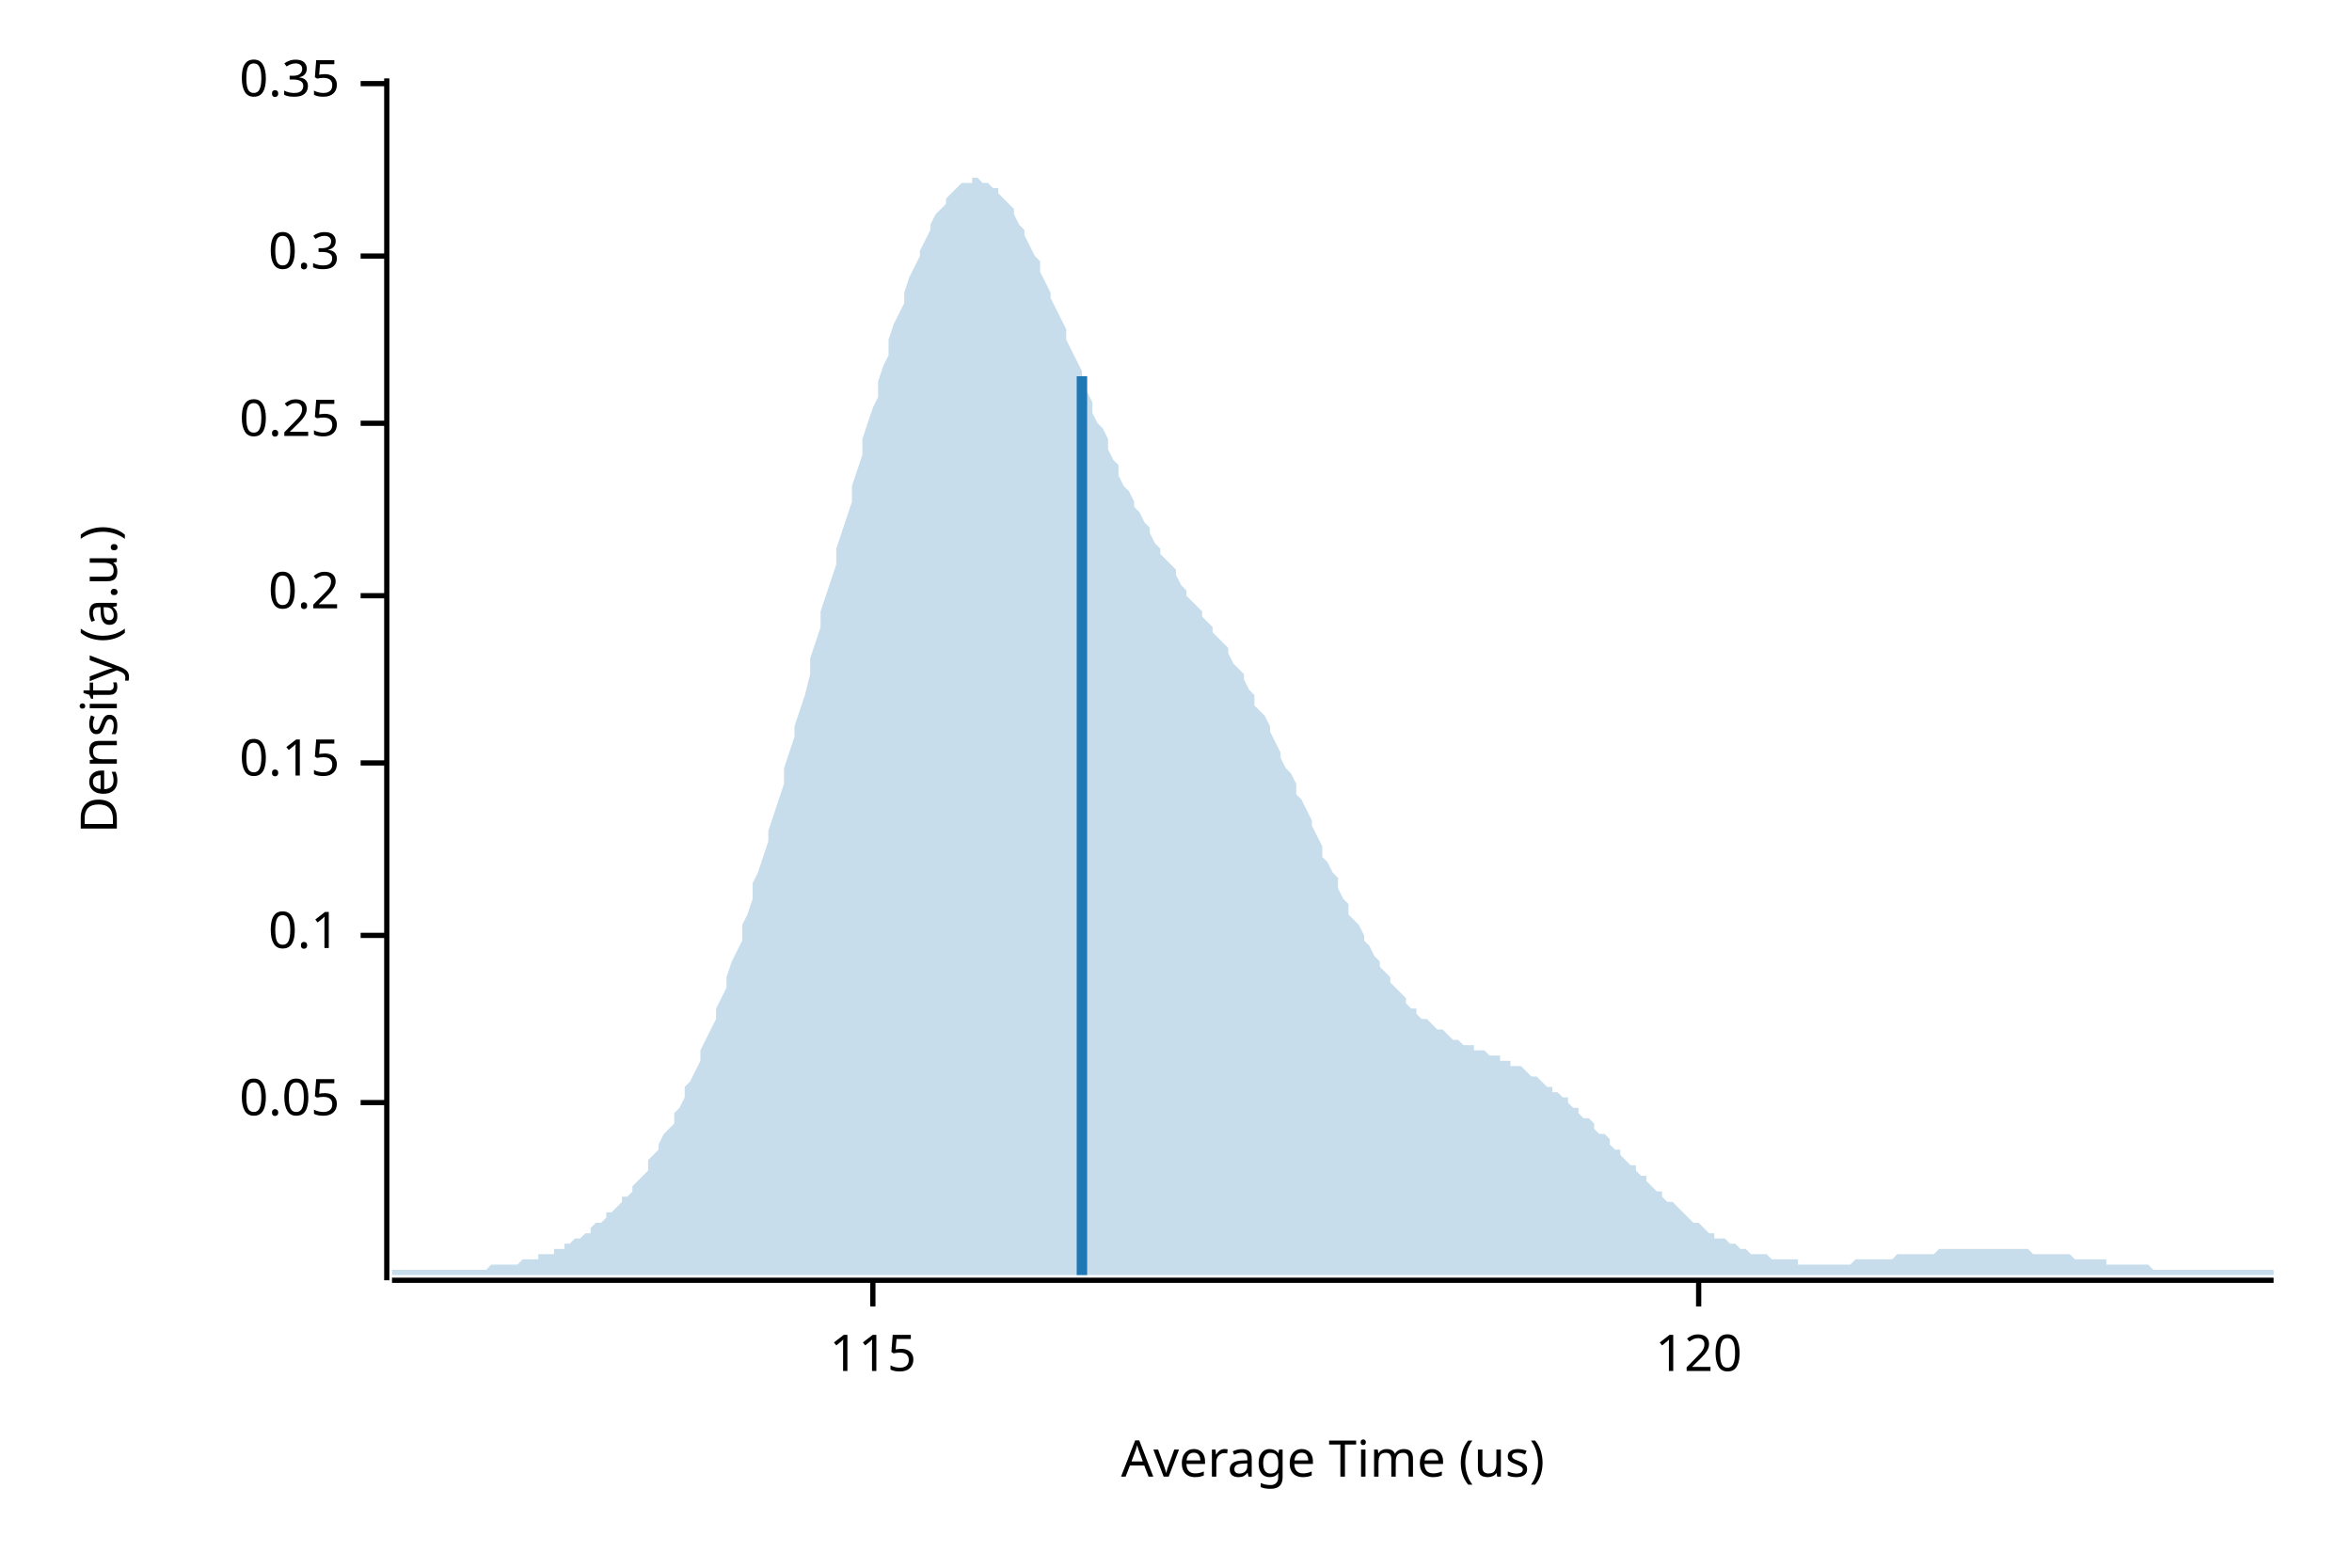
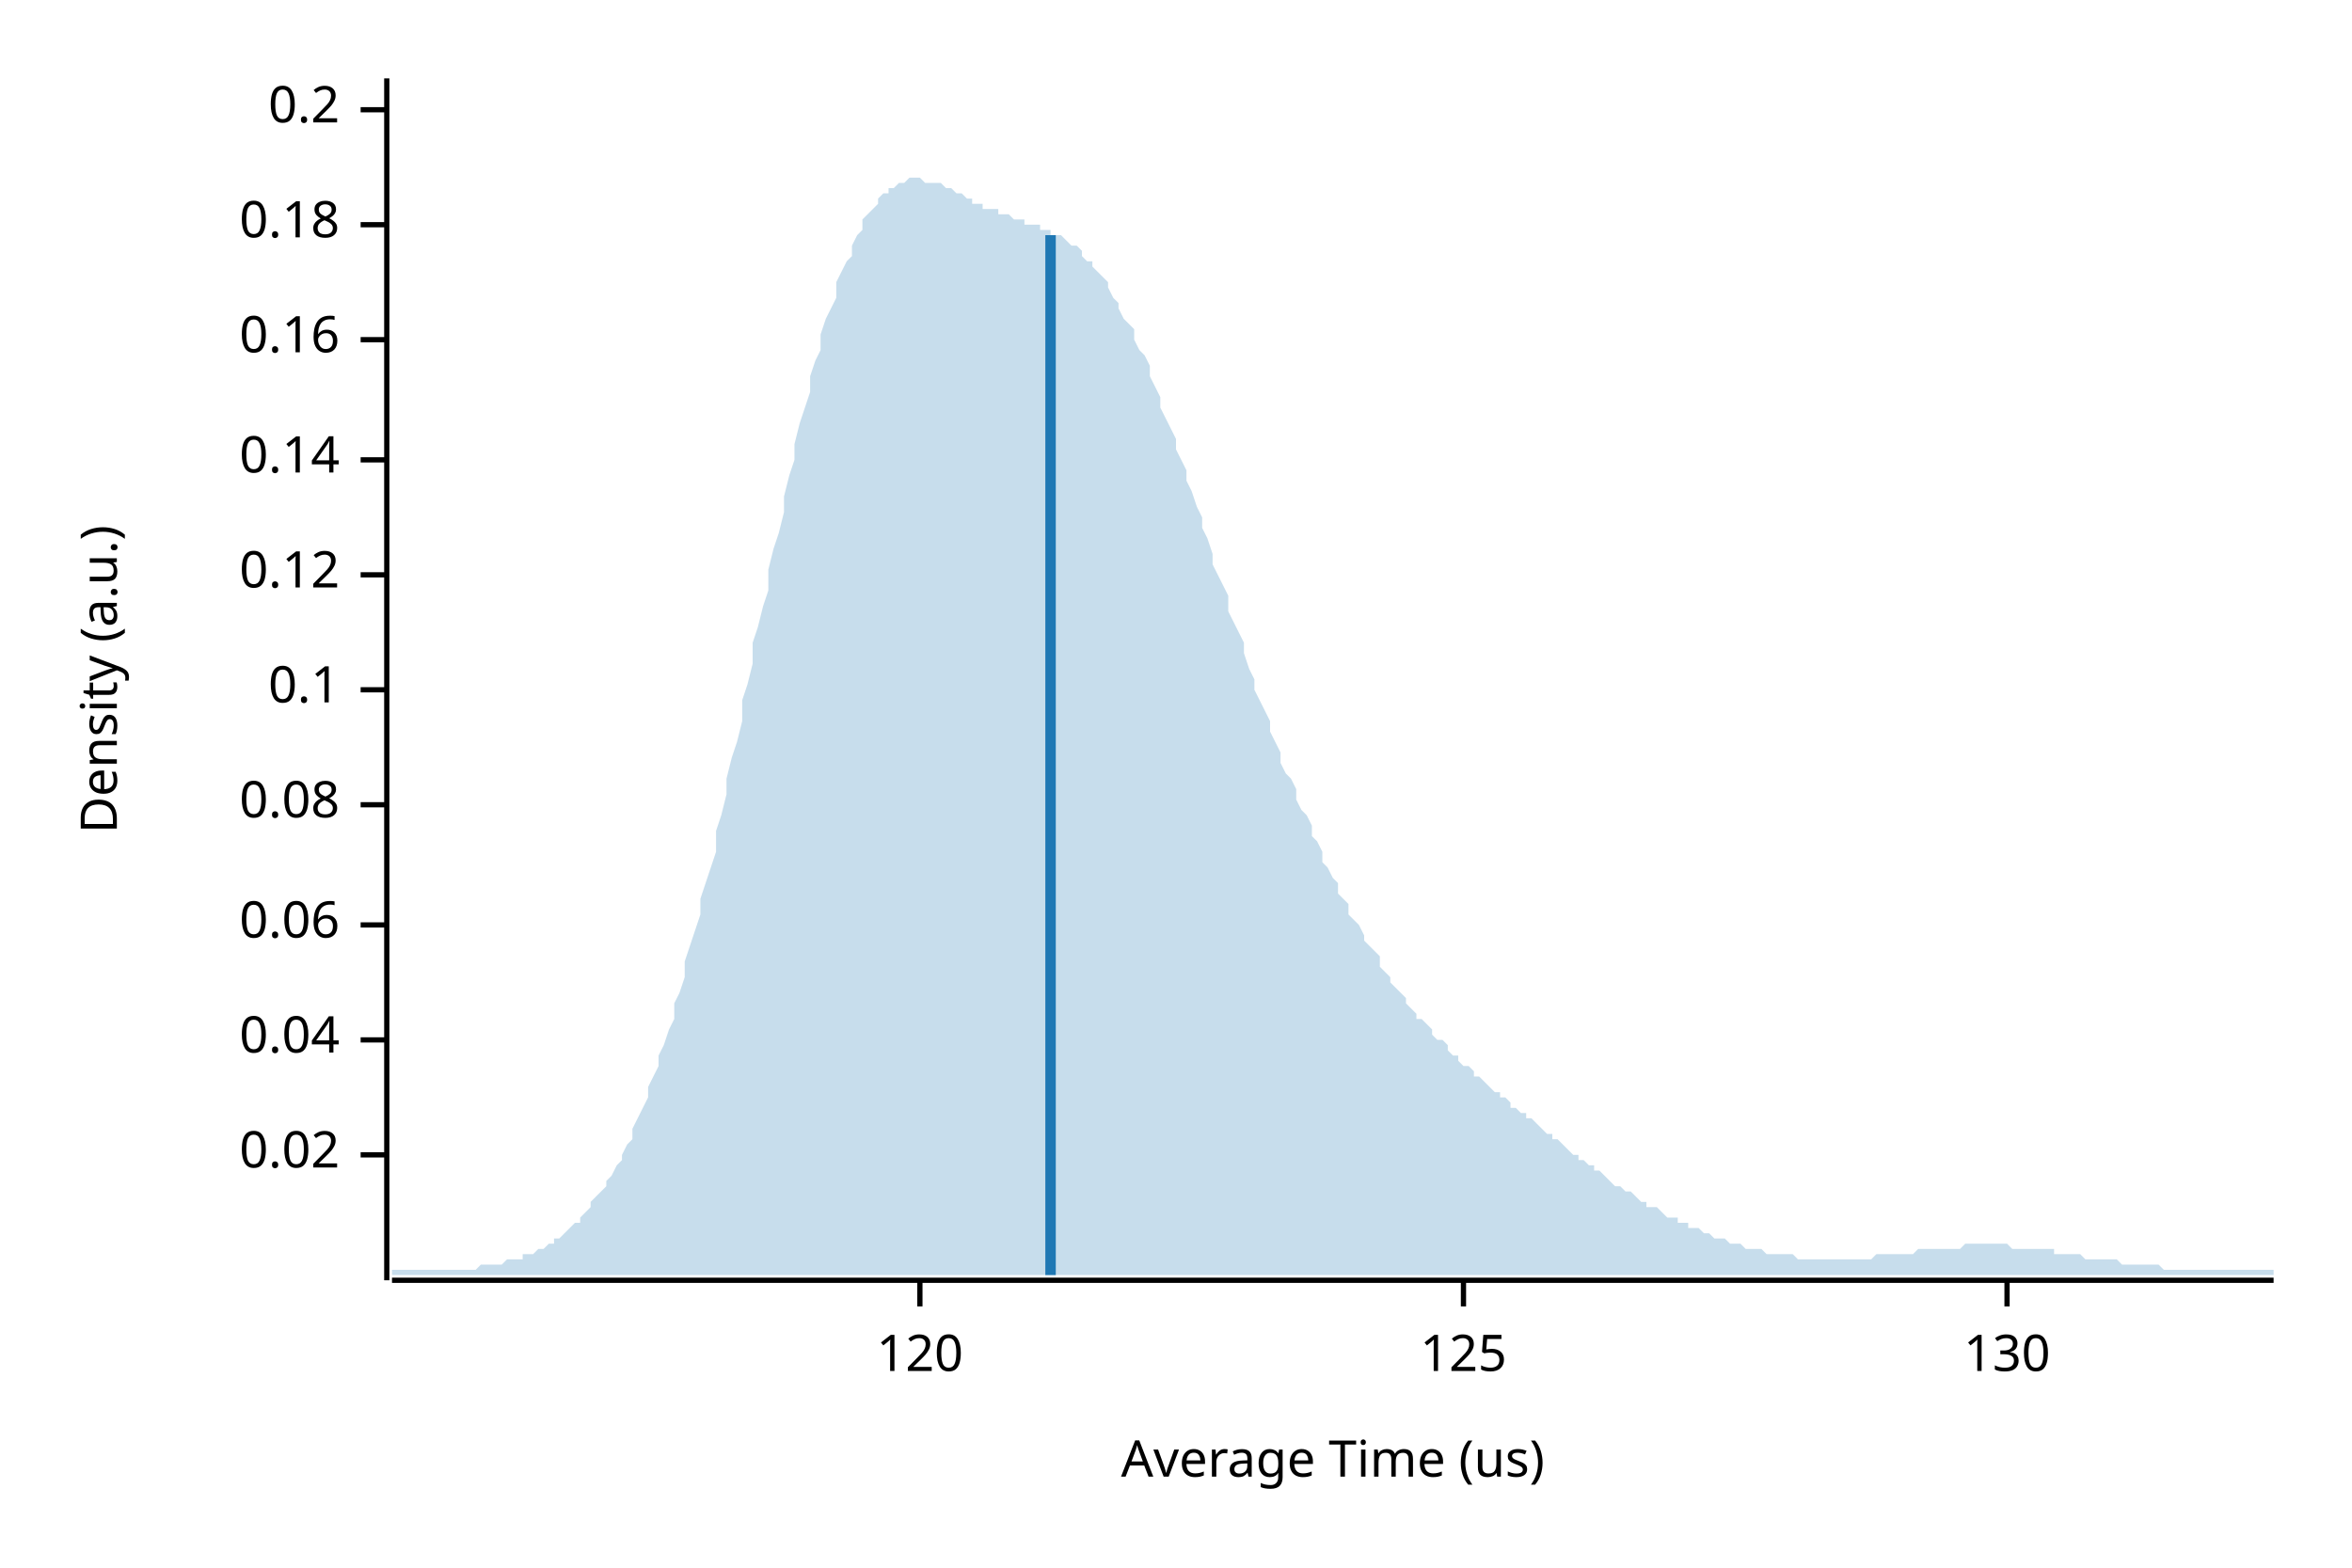
<svg xmlns="http://www.w3.org/2000/svg" width="450" height="300" viewBox="0 0 450 300">
  <text x="15" y="130" dy="0.76em" text-anchor="middle" font-family="sans-serif" font-size="9.677" opacity="1" fill="#000000" transform="rotate(270, 15, 130)">
Density (a.u.)
</text>
  <text x="255" y="285" dy="-0.5ex" text-anchor="middle" font-family="sans-serif" font-size="9.677" opacity="1" fill="#000000">
Average Time (us)
</text>
  <polyline fill="none" opacity="1" stroke="#000000" stroke-width="1" points="74,15 74,245 " />
-   <text x="65" y="211" dy="0.5ex" text-anchor="end" font-family="sans-serif" font-size="9.677" opacity="1" fill="#000000">
- 0.05
+   <text x="65" y="221" dy="0.5ex" text-anchor="end" font-family="sans-serif" font-size="9.677" opacity="1" fill="#000000">
+ 0.02
</text>
-   <polyline fill="none" opacity="1" stroke="#000000" stroke-width="1" points="69,211 74,211 " />
-   <text x="65" y="179" dy="0.5ex" text-anchor="end" font-family="sans-serif" font-size="9.677" opacity="1" fill="#000000">
+   <polyline fill="none" opacity="1" stroke="#000000" stroke-width="1" points="69,221 74,221 " />
+   <text x="65" y="199" dy="0.5ex" text-anchor="end" font-family="sans-serif" font-size="9.677" opacity="1" fill="#000000">
+ 0.04
+ </text>
+   <polyline fill="none" opacity="1" stroke="#000000" stroke-width="1" points="69,199 74,199 " />
+   <text x="65" y="177" dy="0.5ex" text-anchor="end" font-family="sans-serif" font-size="9.677" opacity="1" fill="#000000">
+ 0.06
+ </text>
+   <polyline fill="none" opacity="1" stroke="#000000" stroke-width="1" points="69,177 74,177 " />
+   <text x="65" y="154" dy="0.5ex" text-anchor="end" font-family="sans-serif" font-size="9.677" opacity="1" fill="#000000">
+ 0.08
+ </text>
+   <polyline fill="none" opacity="1" stroke="#000000" stroke-width="1" points="69,154 74,154 " />
+   <text x="65" y="132" dy="0.5ex" text-anchor="end" font-family="sans-serif" font-size="9.677" opacity="1" fill="#000000">
0.1
</text>
-   <polyline fill="none" opacity="1" stroke="#000000" stroke-width="1" points="69,179 74,179 " />
-   <text x="65" y="146" dy="0.5ex" text-anchor="end" font-family="sans-serif" font-size="9.677" opacity="1" fill="#000000">
- 0.15
+   <polyline fill="none" opacity="1" stroke="#000000" stroke-width="1" points="69,132 74,132 " />
+   <text x="65" y="110" dy="0.5ex" text-anchor="end" font-family="sans-serif" font-size="9.677" opacity="1" fill="#000000">
+ 0.12
</text>
-   <polyline fill="none" opacity="1" stroke="#000000" stroke-width="1" points="69,146 74,146 " />
-   <text x="65" y="114" dy="0.5ex" text-anchor="end" font-family="sans-serif" font-size="9.677" opacity="1" fill="#000000">
+   <polyline fill="none" opacity="1" stroke="#000000" stroke-width="1" points="69,110 74,110 " />
+   <text x="65" y="88" dy="0.5ex" text-anchor="end" font-family="sans-serif" font-size="9.677" opacity="1" fill="#000000">
+ 0.14
+ </text>
+   <polyline fill="none" opacity="1" stroke="#000000" stroke-width="1" points="69,88 74,88 " />
+   <text x="65" y="65" dy="0.5ex" text-anchor="end" font-family="sans-serif" font-size="9.677" opacity="1" fill="#000000">
+ 0.16
+ </text>
+   <polyline fill="none" opacity="1" stroke="#000000" stroke-width="1" points="69,65 74,65 " />
+   <text x="65" y="43" dy="0.5ex" text-anchor="end" font-family="sans-serif" font-size="9.677" opacity="1" fill="#000000">
+ 0.18
+ </text>
+   <polyline fill="none" opacity="1" stroke="#000000" stroke-width="1" points="69,43 74,43 " />
+   <text x="65" y="21" dy="0.5ex" text-anchor="end" font-family="sans-serif" font-size="9.677" opacity="1" fill="#000000">
0.2
</text>
-   <polyline fill="none" opacity="1" stroke="#000000" stroke-width="1" points="69,114 74,114 " />
-   <text x="65" y="81" dy="0.5ex" text-anchor="end" font-family="sans-serif" font-size="9.677" opacity="1" fill="#000000">
- 0.25
- </text>
-   <polyline fill="none" opacity="1" stroke="#000000" stroke-width="1" points="69,81 74,81 " />
-   <text x="65" y="49" dy="0.5ex" text-anchor="end" font-family="sans-serif" font-size="9.677" opacity="1" fill="#000000">
- 0.3
- </text>
-   <polyline fill="none" opacity="1" stroke="#000000" stroke-width="1" points="69,49 74,49 " />
-   <text x="65" y="16" dy="0.5ex" text-anchor="end" font-family="sans-serif" font-size="9.677" opacity="1" fill="#000000">
- 0.35
- </text>
-   <polyline fill="none" opacity="1" stroke="#000000" stroke-width="1" points="69,16 74,16 " />
+   <polyline fill="none" opacity="1" stroke="#000000" stroke-width="1" points="69,21 74,21 " />
  <polyline fill="none" opacity="1" stroke="#000000" stroke-width="1" points="75,245 435,245 " />
-   <text x="167" y="255" dy="0.76em" text-anchor="middle" font-family="sans-serif" font-size="9.677" opacity="1" fill="#000000">
- 115
- </text>
-   <polyline fill="none" opacity="1" stroke="#000000" stroke-width="1" points="167,245 167,250 " />
-   <text x="325" y="255" dy="0.76em" text-anchor="middle" font-family="sans-serif" font-size="9.677" opacity="1" fill="#000000">
+   <text x="176" y="255" dy="0.76em" text-anchor="middle" font-family="sans-serif" font-size="9.677" opacity="1" fill="#000000">
120
</text>
-   <polyline fill="none" opacity="1" stroke="#000000" stroke-width="1" points="325,245 325,250 " />
-   <polygon opacity="0.25" fill="#1F78B4" points="75,243 75,243 76,243 77,243 77,243 78,243 79,243 80,243 80,243 81,243 82,243 82,243 83,243 84,243 85,243 85,243 86,243 87,243 87,243 88,243 89,243 90,243 90,243 91,243 92,243 93,243 93,243 94,242 95,242 95,242 96,242 97,242 98,242 98,242 99,242 100,241 100,241 101,241 102,241 103,241 103,240 104,240 105,240 106,240 106,239 107,239 108,239 108,238 109,238 110,237 111,237 111,237 112,236 113,236 113,235 114,234 115,234 116,233 116,232 117,232 118,231 119,230 119,229 120,229 121,228 121,227 122,226 123,225 124,224 124,222 125,221 126,220 126,219 127,217 128,216 129,215 129,213 130,212 131,210 131,208 132,207 133,205 134,203 134,201 135,199 136,197 137,195 137,193 138,191 139,189 139,187 140,184 141,182 142,180 142,177 143,175 144,172 144,169 145,167 146,164 147,161 147,159 148,156 149,153 150,150 150,147 151,144 152,141 152,139 153,136 154,133 155,129 155,126 156,123 157,120 157,117 158,114 159,111 160,108 160,105 161,102 162,99 163,96 163,93 164,90 165,87 165,84 166,81 167,78 168,76 168,73 169,70 170,68 170,65 171,62 172,60 173,58 173,56 174,53 175,51 176,49 176,48 177,46 178,44 178,43 179,41 180,40 181,39 181,38 182,37 183,36 183,36 184,35 185,35 186,35 186,34 187,34 188,35 188,35 189,35 190,36 191,36 191,37 192,38 193,39 194,40 194,41 195,43 196,44 196,45 197,47 198,49 199,50 199,52 200,54 201,56 201,57 202,59 203,61 204,63 204,65 205,67 206,69 207,71 207,73 208,75 209,77 209,79 210,81 211,82 212,84 212,86 213,88 214,89 214,91 215,93 216,94 217,96 217,97 218,98 219,100 220,101 220,102 221,104 222,105 222,106 223,107 224,108 225,109 225,110 226,112 227,113 227,114 228,115 229,116 230,117 230,118 231,119 232,120 232,121 233,122 234,123 235,124 235,125 236,127 237,128 238,129 238,130 239,132 240,133 240,135 241,136 242,137 243,139 243,140 244,142 245,144 245,145 246,147 247,148 248,150 248,152 249,153 250,155 251,157 251,158 252,160 253,162 253,164 254,165 255,167 256,168 256,170 257,172 258,173 258,175 259,176 260,177 261,179 261,180 262,181 263,183 264,184 264,185 265,186 266,187 266,188 267,189 268,190 269,191 269,192 270,193 271,193 271,194 272,195 273,195 274,196 274,196 275,197 276,197 277,198 277,198 278,199 279,199 279,199 280,200 281,200 282,200 282,201 283,201 284,201 284,201 285,202 286,202 287,202 287,203 288,203 289,203 289,204 290,204 291,204 292,205 292,205 293,206 294,206 295,207 295,207 296,208 297,208 297,209 298,209 299,210 300,210 300,211 301,212 302,212 302,213 303,214 304,214 305,215 305,216 306,217 307,217 308,218 308,219 309,220 310,220 310,221 311,222 312,223 313,223 313,224 314,225 315,225 315,226 316,227 317,228 318,228 318,229 319,230 320,230 321,231 321,231 322,232 323,233 323,233 324,234 325,234 326,235 326,235 327,236 328,236 328,237 329,237 330,237 331,238 331,238 332,238 333,239 333,239 334,239 335,240 336,240 336,240 337,240 338,240 339,241 339,241 340,241 341,241 341,241 342,241 343,241 344,241 344,242 345,242 346,242 346,242 347,242 348,242 349,242 349,242 350,242 351,242 352,242 352,242 353,242 354,242 354,242 355,241 356,241 357,241 357,241 358,241 359,241 359,241 360,241 361,241 362,241 362,241 363,240 364,240 365,240 365,240 366,240 367,240 367,240 368,240 369,240 370,240 370,240 371,239 372,239 372,239 373,239 374,239 375,239 375,239 376,239 377,239 378,239 378,239 379,239 380,239 380,239 381,239 382,239 383,239 383,239 384,239 385,239 385,239 386,239 387,239 388,239 388,239 389,240 390,240 390,240 391,240 392,240 393,240 393,240 394,240 395,240 396,240 396,240 397,241 398,241 398,241 399,241 400,241 401,241 401,241 402,241 403,241 403,242 404,242 405,242 406,242 406,242 407,242 408,242 409,242 409,242 410,242 411,242 411,242 412,243 413,243 414,243 414,243 415,243 416,243 416,243 417,243 418,243 419,243 419,243 420,243 421,243 422,243 422,243 423,243 424,243 424,243 425,243 426,243 427,243 427,243 428,243 429,243 429,243 430,243 431,243 432,243 432,243 433,243 434,243 435,243 435,244 75,244 " />
-   <polyline fill="none" opacity="1" stroke="#1F78B4" stroke-width="2" points="207,244 207,72 " />
+   <polyline fill="none" opacity="1" stroke="#000000" stroke-width="1" points="176,245 176,250 " />
+   <text x="280" y="255" dy="0.76em" text-anchor="middle" font-family="sans-serif" font-size="9.677" opacity="1" fill="#000000">
+ 125
+ </text>
+   <polyline fill="none" opacity="1" stroke="#000000" stroke-width="1" points="280,245 280,250 " />
+   <text x="384" y="255" dy="0.76em" text-anchor="middle" font-family="sans-serif" font-size="9.677" opacity="1" fill="#000000">
+ 130
+ </text>
+   <polyline fill="none" opacity="1" stroke="#000000" stroke-width="1" points="384,245 384,250 " />
+   <polygon opacity="0.25" fill="#1F78B4" points="75,243 75,243 76,243 77,243 77,243 78,243 79,243 80,243 80,243 81,243 82,243 82,243 83,243 84,243 85,243 85,243 86,243 87,243 87,243 88,243 89,243 90,243 90,243 91,243 92,242 93,242 93,242 94,242 95,242 95,242 96,242 97,241 98,241 98,241 99,241 100,241 100,240 101,240 102,240 103,239 103,239 104,239 105,238 106,238 106,237 107,237 108,236 108,236 109,235 110,234 111,234 111,233 112,232 113,231 113,230 114,229 115,228 116,227 116,226 117,225 118,223 119,222 119,221 120,219 121,218 121,216 122,214 123,212 124,210 124,208 125,206 126,204 126,202 127,200 128,197 129,195 129,192 130,190 131,187 131,184 132,181 133,178 134,175 134,172 135,169 136,166 137,163 137,159 138,156 139,152 139,149 140,145 141,142 142,138 142,134 143,131 144,127 144,123 145,120 146,116 147,113 147,109 148,105 149,102 150,98 150,95 151,91 152,88 152,85 153,81 154,78 155,75 155,72 156,69 157,67 157,64 158,61 159,59 160,57 160,54 161,52 162,50 163,49 163,47 164,45 165,44 165,42 166,41 167,40 168,39 168,38 169,37 170,37 170,36 171,36 172,35 173,35 173,35 174,34 175,34 176,34 176,34 177,35 178,35 178,35 179,35 180,35 181,36 181,36 182,36 183,37 183,37 184,37 185,38 186,38 186,39 187,39 188,39 188,40 189,40 190,40 191,40 191,41 192,41 193,41 194,42 194,42 195,42 196,42 196,43 197,43 198,43 199,43 199,44 200,44 201,44 201,45 202,45 203,45 204,46 204,46 205,47 206,47 207,48 207,49 208,50 209,50 209,51 210,52 211,53 212,54 212,55 213,57 214,58 214,59 215,61 216,62 217,63 217,65 218,67 219,68 220,70 220,72 221,74 222,76 222,78 223,80 224,82 225,84 225,86 226,88 227,90 227,92 228,94 229,97 230,99 230,101 231,103 232,106 232,108 233,110 234,112 235,114 235,117 236,119 237,121 238,123 238,125 239,128 240,130 240,132 241,134 242,136 243,138 243,140 244,142 245,144 245,146 246,148 247,149 248,151 248,153 249,155 250,156 251,158 251,160 252,161 253,163 253,165 254,166 255,168 256,169 256,171 257,172 258,173 258,175 259,176 260,177 261,179 261,180 262,181 263,182 264,183 264,185 265,186 266,187 266,188 267,189 268,190 269,191 269,192 270,193 271,194 271,195 272,195 273,196 274,197 274,198 275,199 276,199 277,200 277,201 278,202 279,202 279,203 280,204 281,204 282,205 282,206 283,206 284,207 284,207 285,208 286,209 287,209 287,210 288,210 289,211 289,212 290,212 291,213 292,213 292,214 293,214 294,215 295,216 295,216 296,217 297,217 297,218 298,218 299,219 300,220 300,220 301,221 302,221 302,222 303,222 304,223 305,223 305,224 306,224 307,225 308,226 308,226 309,227 310,227 310,227 311,228 312,228 313,229 313,229 314,230 315,230 315,231 316,231 317,231 318,232 318,232 319,233 320,233 321,233 321,234 322,234 323,234 323,235 324,235 325,235 326,236 326,236 327,236 328,237 328,237 329,237 330,237 331,238 331,238 332,238 333,238 333,238 334,239 335,239 336,239 336,239 337,239 338,240 339,240 339,240 340,240 341,240 341,240 342,240 343,240 344,241 344,241 345,241 346,241 346,241 347,241 348,241 349,241 349,241 350,241 351,241 352,241 352,241 353,241 354,241 354,241 355,241 356,241 357,241 357,241 358,241 359,240 359,240 360,240 361,240 362,240 362,240 363,240 364,240 365,240 365,240 366,240 367,239 367,239 368,239 369,239 370,239 370,239 371,239 372,239 372,239 373,239 374,239 375,239 375,239 376,238 377,238 378,238 378,238 379,238 380,238 380,238 381,238 382,238 383,238 383,238 384,238 385,239 385,239 386,239 387,239 388,239 388,239 389,239 390,239 390,239 391,239 392,239 393,239 393,240 394,240 395,240 396,240 396,240 397,240 398,240 398,240 399,241 400,241 401,241 401,241 402,241 403,241 403,241 404,241 405,241 406,242 406,242 407,242 408,242 409,242 409,242 410,242 411,242 411,242 412,242 413,242 414,243 414,243 415,243 416,243 416,243 417,243 418,243 419,243 419,243 420,243 421,243 422,243 422,243 423,243 424,243 424,243 425,243 426,243 427,243 427,243 428,243 429,243 429,243 430,243 431,243 432,243 432,243 433,243 434,243 435,243 435,244 75,244 " />
+   <polyline fill="none" opacity="1" stroke="#1F78B4" stroke-width="2" points="201,244 201,45 " />
</svg>
